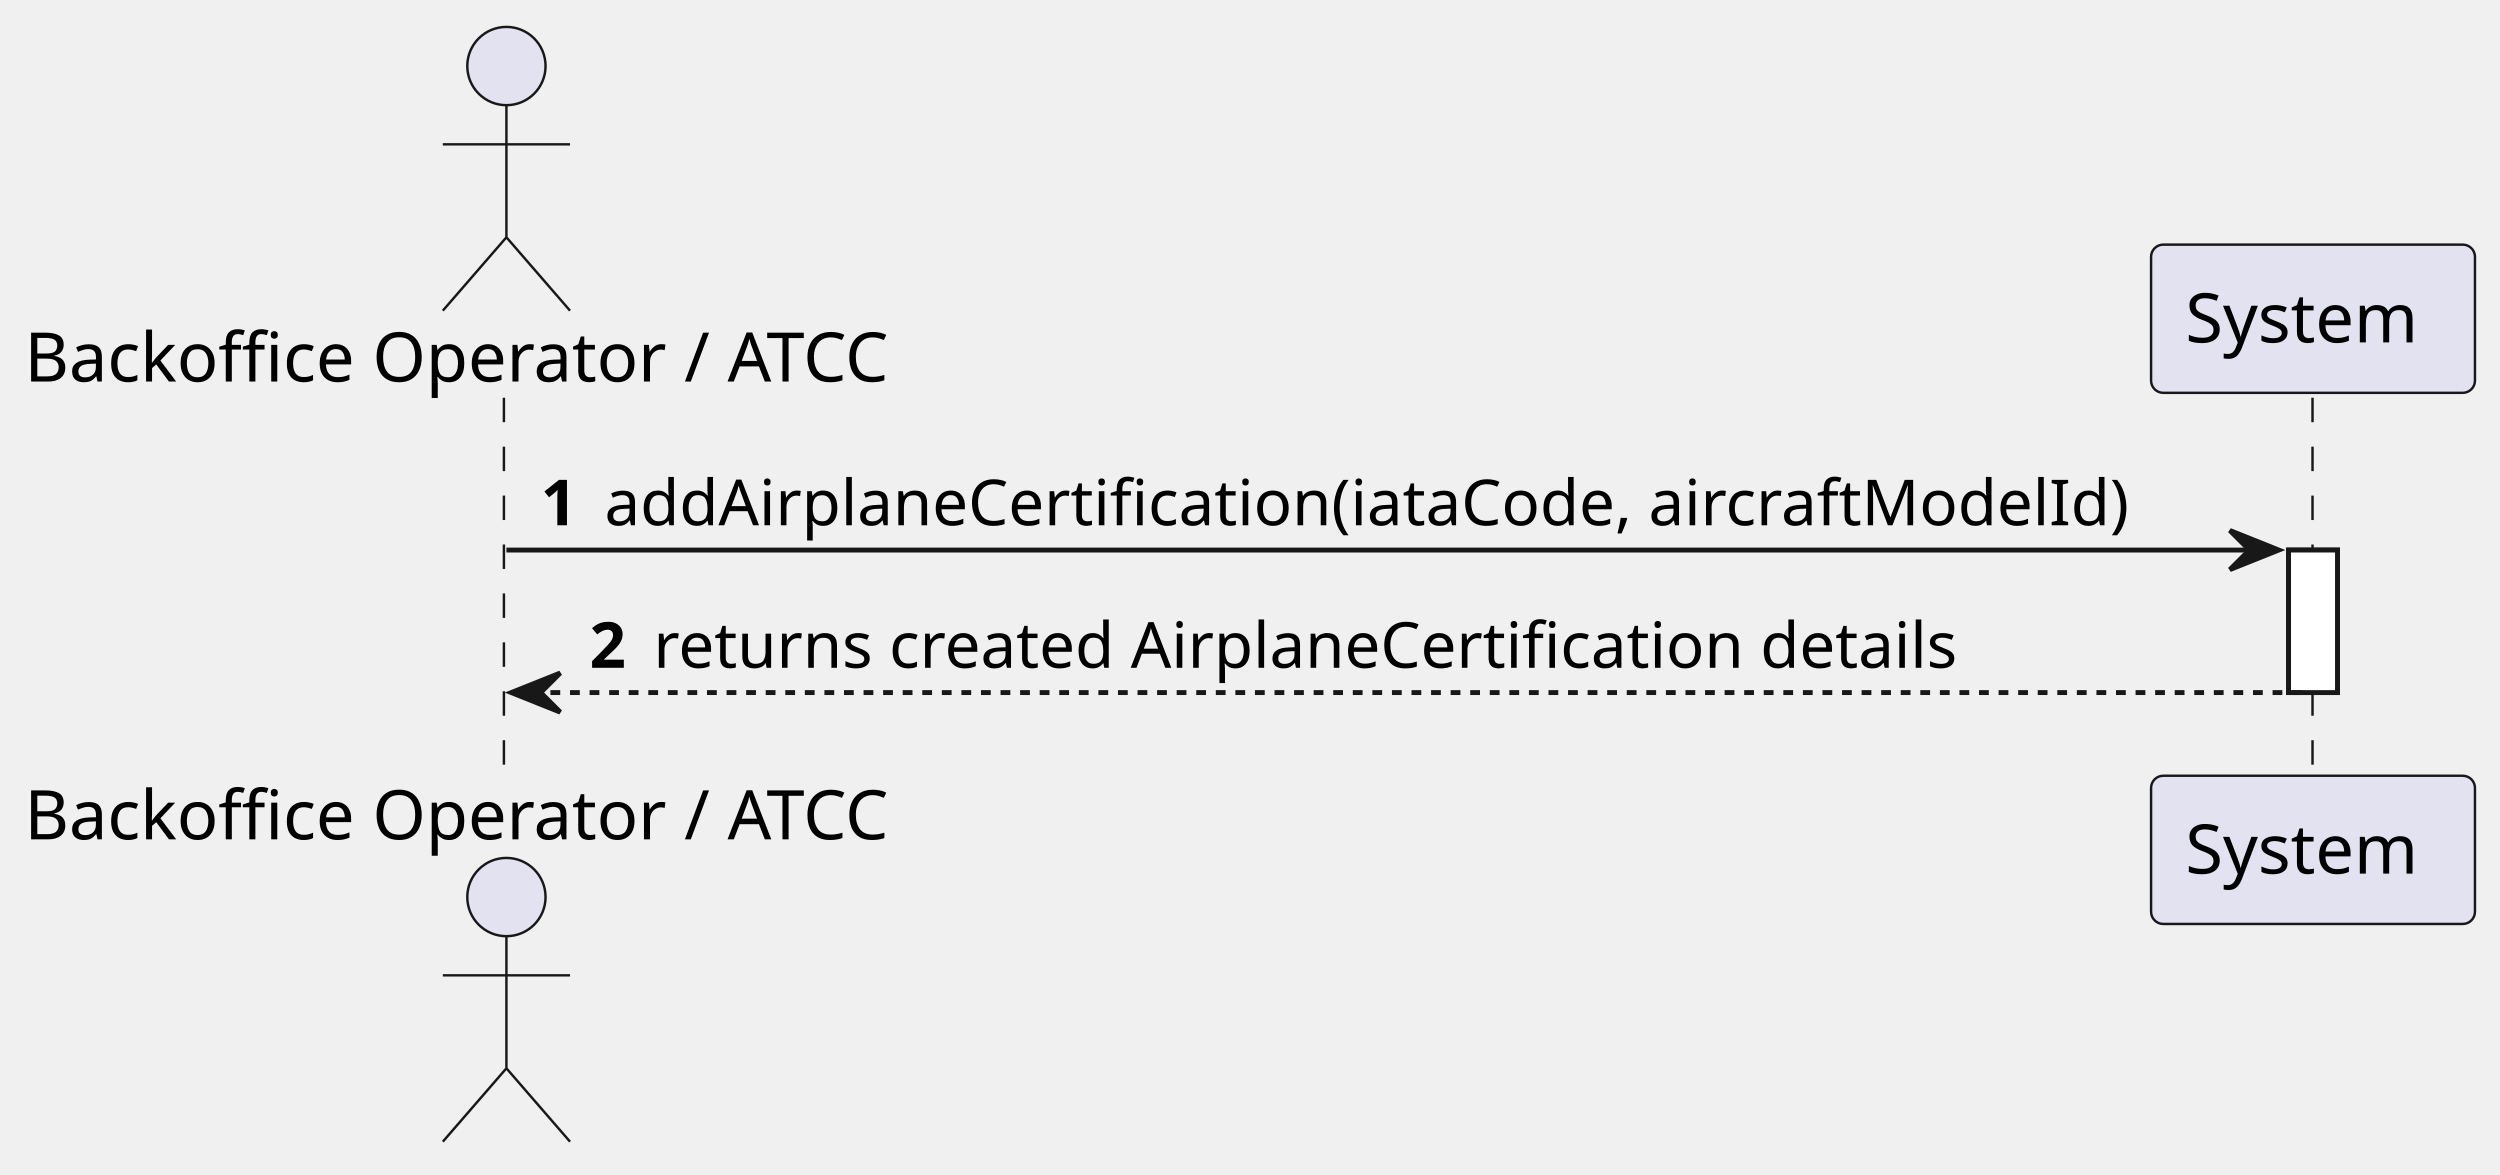
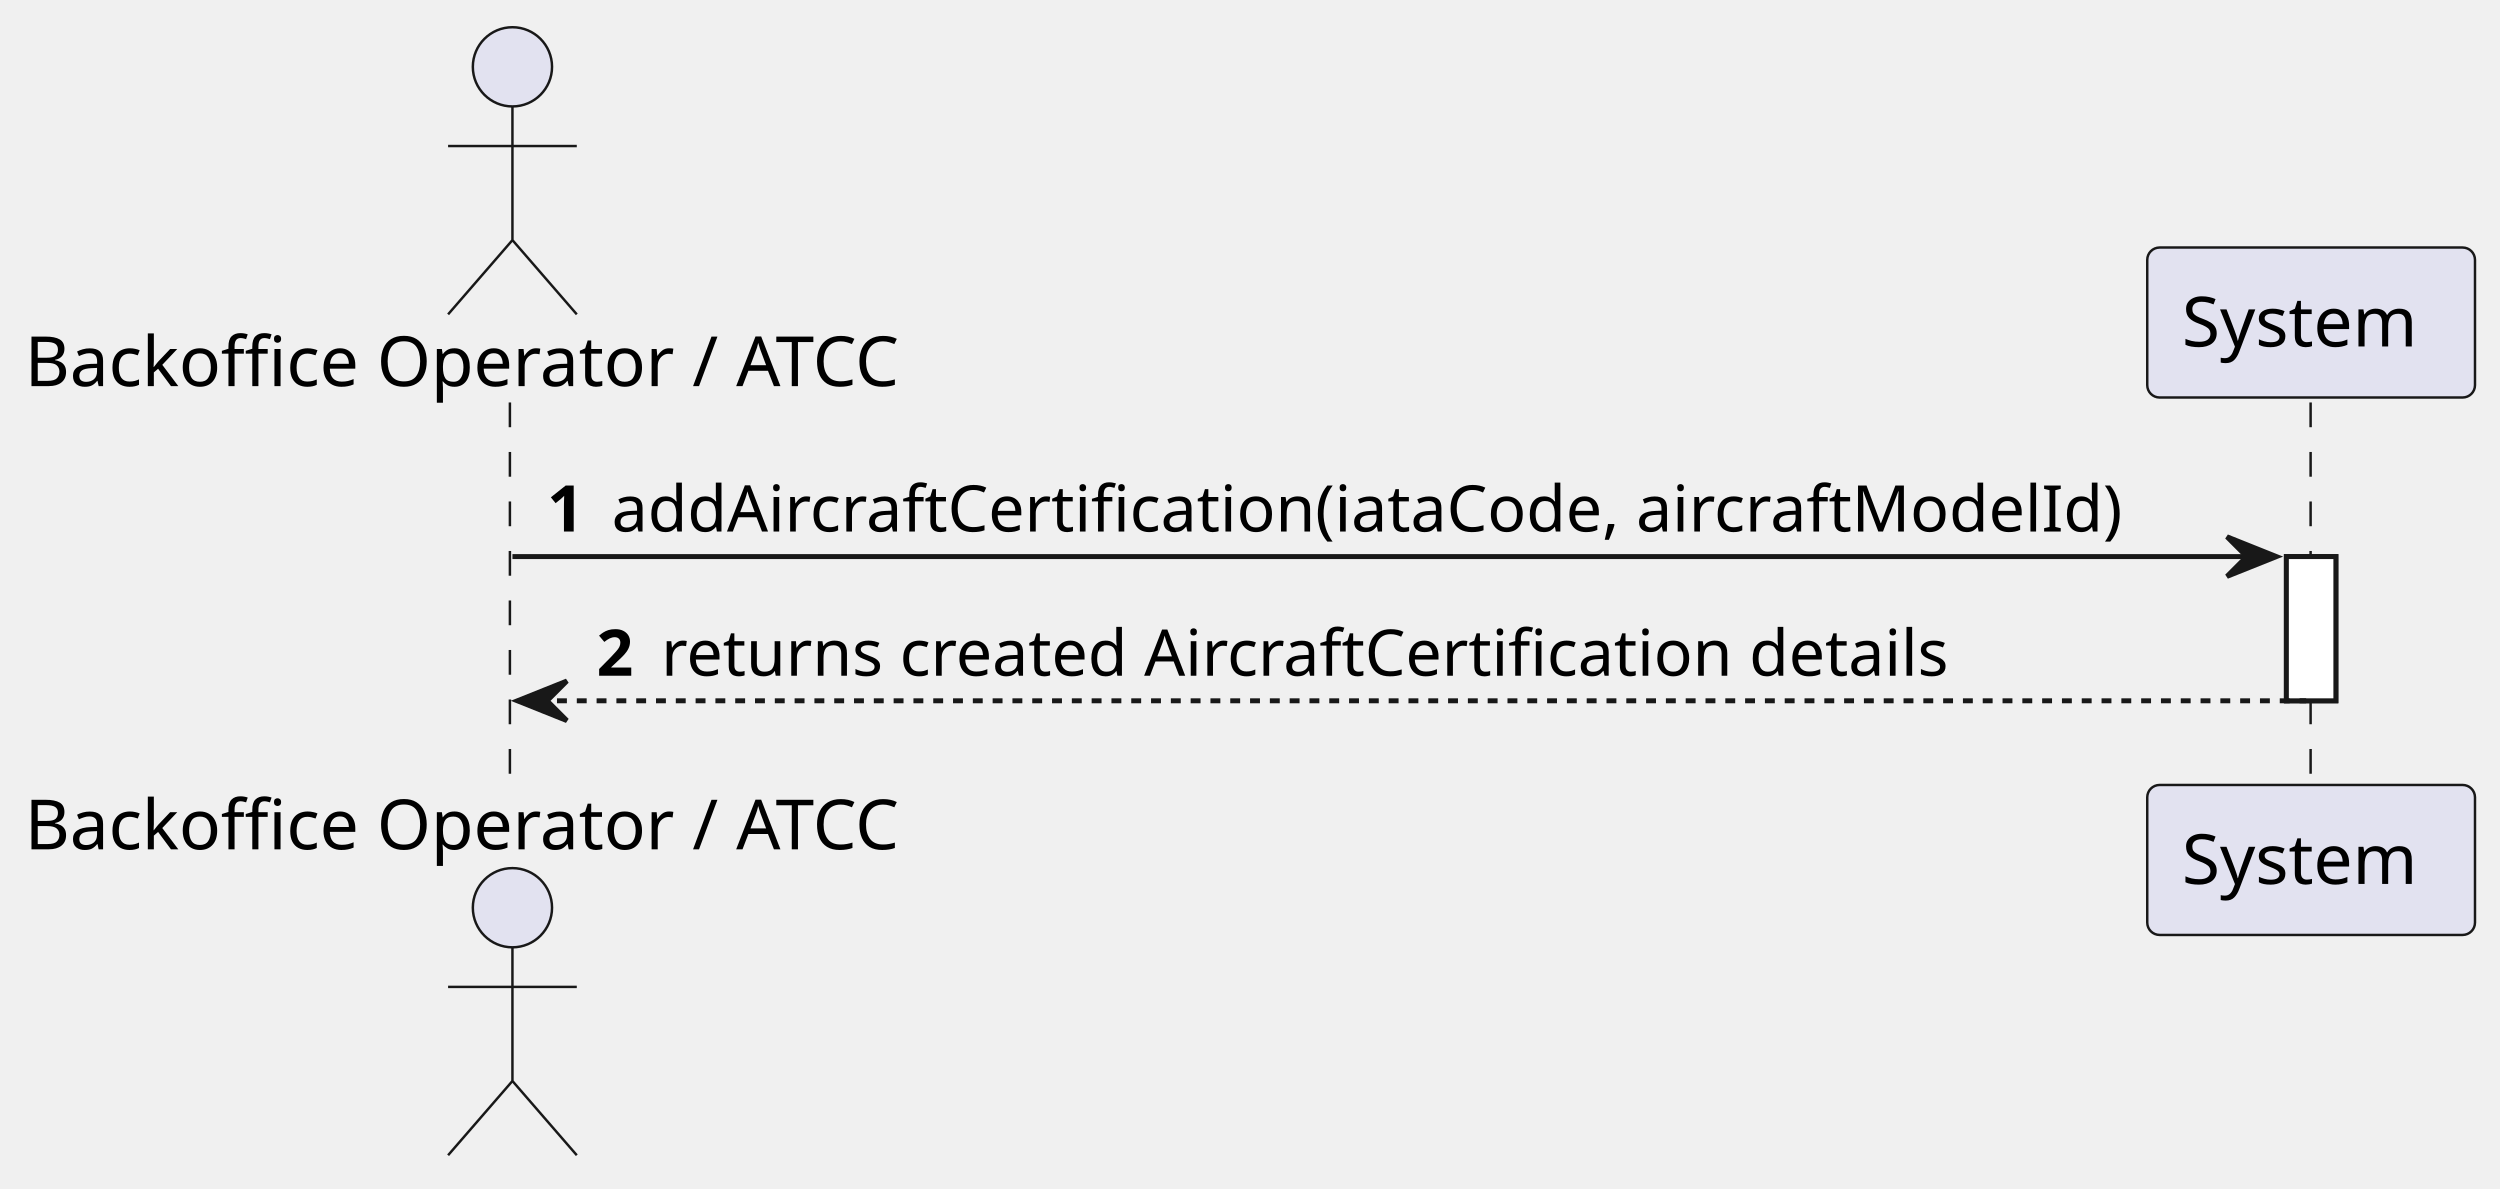
- <svg xmlns="http://www.w3.org/2000/svg" contentStyleType="text/css" data-diagram-type="SEQUENCE" height="240px" preserveAspectRatio="none" style="width:511px;height:240px;background:#FFFFFF;" version="1.1" viewBox="0 0 511 240" width="511px" zoomAndPan="magnify">
+ <svg xmlns="http://www.w3.org/2000/svg" contentStyleType="text/css" data-diagram-type="SEQUENCE" height="240px" preserveAspectRatio="none" style="width:505px;height:240px;background:#FFFFFF;" version="1.1" viewBox="0 0 505 240" width="505px" zoomAndPan="magnify">
  <defs />
  <g>
    <g>
-       <rect fill="#FFFFFF" height="29.133" style="stroke:#181818;stroke-width:1;" width="10" x="467.781" y="112.43" />
+       <rect fill="#FFFFFF" height="29.133" style="stroke:#181818;stroke-width:1;" width="10" x="461.846" y="112.43" />
    </g>
-     <g>
-       <rect fill="#000000" fill-opacity="0" height="78.266" width="8" x="99.512" y="81.297" />
-       <line style="stroke:#181818;stroke-width:0.5;stroke-dasharray:5,5;" x1="103" x2="103" y1="81.297" y2="159.562" />
+     <g class="participant-lifeline" data-entity-uid="part1" data-qualified-name="Actor" id="part1-lifeline">
+       <g>
+         <rect fill="#000000" fill-opacity="0" height="78.266" width="8" x="99.512" y="81.297" />
+         <line style="stroke:#181818;stroke-width:0.5;stroke-dasharray:5,5;" x1="103" x2="103" y1="81.297" y2="159.562" />
+       </g>
    </g>
-     <g>
-       <rect fill="#000000" fill-opacity="0" height="78.266" width="8" x="468.781" y="81.297" />
-       <line style="stroke:#181818;stroke-width:0.5;stroke-dasharray:5,5;" x1="472.678" x2="472.678" y1="81.297" y2="159.562" />
+     <g class="participant-lifeline" data-entity-uid="part2" data-qualified-name="Sys" id="part2-lifeline">
+       <g>
+         <rect fill="#000000" fill-opacity="0" height="78.266" width="8" x="462.846" y="81.297" />
+         <line style="stroke:#181818;stroke-width:0.5;stroke-dasharray:5,5;" x1="466.743" x2="466.743" y1="81.297" y2="159.562" />
+       </g>
    </g>
-     <g class="participant participant-head" data-participant="Actor">
+     <g class="participant participant-head" data-entity-uid="part1" data-qualified-name="Actor" id="part1-head">
      <text fill="#000000" font-family="sans-serif" font-size="14" lengthAdjust="spacing" textLength="191.023" x="5" y="77.995">Backoffice Operator / ATCC</text>
      <ellipse cx="103.512" cy="13.5" fill="#E2E2F0" rx="8" ry="8" style="stroke:#181818;stroke-width:0.5;" />
      <path d="M103.512,21.5 L103.512,48.5 M90.512,29.5 L116.512,29.5 M103.512,48.5 L90.512,63.5 M103.512,48.5 L116.512,63.5" fill="none" style="stroke:#181818;stroke-width:0.5;" />
    </g>
-     <g class="participant participant-tail" data-participant="Actor">
+     <g class="participant participant-tail" data-entity-uid="part1" data-qualified-name="Actor" id="part1-tail">
      <text fill="#000000" font-family="sans-serif" font-size="14" lengthAdjust="spacing" textLength="191.023" x="5" y="171.558">Backoffice Operator / ATCC</text>
      <ellipse cx="103.512" cy="183.359" fill="#E2E2F0" rx="8" ry="8" style="stroke:#181818;stroke-width:0.5;" />
      <path d="M103.512,191.359 L103.512,218.359 M90.512,199.359 L116.512,199.359 M103.512,218.359 L90.512,233.359 M103.512,218.359 L116.512,233.359" fill="none" style="stroke:#181818;stroke-width:0.5;" />
    </g>
-     <g class="participant participant-head" data-participant="Sys">
-       <rect fill="#E2E2F0" height="30.297" rx="2.5" ry="2.5" style="stroke:#181818;stroke-width:0.5;" width="66.206" x="439.678" y="50" />
-       <text fill="#000000" font-family="sans-serif" font-size="14" lengthAdjust="spacing" textLength="52.206" x="446.678" y="69.995">System</text>
+     <g class="participant participant-head" data-entity-uid="part2" data-qualified-name="Sys" id="part2-head">
+       <rect fill="#E2E2F0" height="30.297" rx="2.5" ry="2.5" style="stroke:#181818;stroke-width:0.5;" width="66.206" x="433.743" y="50" />
+       <text fill="#000000" font-family="sans-serif" font-size="14" lengthAdjust="spacing" textLength="52.206" x="440.743" y="69.995">System</text>
    </g>
-     <g class="participant participant-tail" data-participant="Sys">
-       <rect fill="#E2E2F0" height="30.297" rx="2.5" ry="2.5" style="stroke:#181818;stroke-width:0.5;" width="66.206" x="439.678" y="158.562" />
-       <text fill="#000000" font-family="sans-serif" font-size="14" lengthAdjust="spacing" textLength="52.206" x="446.678" y="178.558">System</text>
+     <g class="participant participant-tail" data-entity-uid="part2" data-qualified-name="Sys" id="part2-tail">
+       <rect fill="#E2E2F0" height="30.297" rx="2.5" ry="2.5" style="stroke:#181818;stroke-width:0.5;" width="66.206" x="433.743" y="158.562" />
+       <text fill="#000000" font-family="sans-serif" font-size="14" lengthAdjust="spacing" textLength="52.206" x="440.743" y="178.558">System</text>
    </g>
    <g>
-       <rect fill="#FFFFFF" height="29.133" style="stroke:#181818;stroke-width:1;" width="10" x="467.781" y="112.43" />
+       <rect fill="#FFFFFF" height="29.133" style="stroke:#181818;stroke-width:1;" width="10" x="461.846" y="112.43" />
    </g>
-     <g class="message" data-participant-1="Actor" data-participant-2="Sys">
-       <polygon fill="#181818" points="455.781,108.43,465.781,112.43,455.781,116.43,459.781,112.43" style="stroke:#181818;stroke-width:1;" />
-       <line style="stroke:#181818;stroke-width:1;" x1="103.512" x2="461.781" y1="112.43" y2="112.43" />
+     <g class="message" data-entity-1="part1" data-entity-2="part2" id="msg1">
+       <polygon fill="#181818" points="449.846,108.43,459.846,112.43,449.846,116.43,453.846,112.43" style="stroke:#181818;stroke-width:1;" />
+       <line style="stroke:#181818;stroke-width:1;" x1="103.512" x2="455.846" y1="112.43" y2="112.43" />
      <text fill="#000000" font-family="sans-serif" font-size="13" font-weight="bold" lengthAdjust="spacing" textLength="9.045" x="110.512" y="107.364">1</text>
-       <text fill="#000000" font-family="sans-serif" font-size="13" lengthAdjust="spacing" textLength="332.224" x="123.557" y="107.364">addAirplaneCertification(iataCode, aircraftModelId)</text>
+       <text fill="#000000" font-family="sans-serif" font-size="13" lengthAdjust="spacing" textLength="326.289" x="123.557" y="107.364">addAircraftCertification(iataCode, aircraftModelId)</text>
    </g>
-     <g class="message" data-participant-1="Sys" data-participant-2="Actor">
+     <g class="message" data-entity-1="part2" data-entity-2="part1" id="msg2">
      <polygon fill="#181818" points="114.512,137.562,104.512,141.562,114.512,145.562,110.512,141.562" style="stroke:#181818;stroke-width:1;" />
-       <line style="stroke:#181818;stroke-width:1;stroke-dasharray:2,2;" x1="108.512" x2="471.781" y1="141.562" y2="141.562" />
+       <line style="stroke:#181818;stroke-width:1;stroke-dasharray:2,2;" x1="108.512" x2="465.846" y1="141.562" y2="141.562" />
      <text fill="#000000" font-family="sans-serif" font-size="13" font-weight="bold" lengthAdjust="spacing" textLength="9.045" x="120.512" y="136.497">2</text>
-       <text fill="#000000" font-family="sans-serif" font-size="13" lengthAdjust="spacing" textLength="285.797" x="133.557" y="136.497">returns created AirplaneCertification details</text>
+       <text fill="#000000" font-family="sans-serif" font-size="13" lengthAdjust="spacing" textLength="279.862" x="133.557" y="136.497">returns created AircraftCertification details</text>
    </g>
  </g>
</svg>
